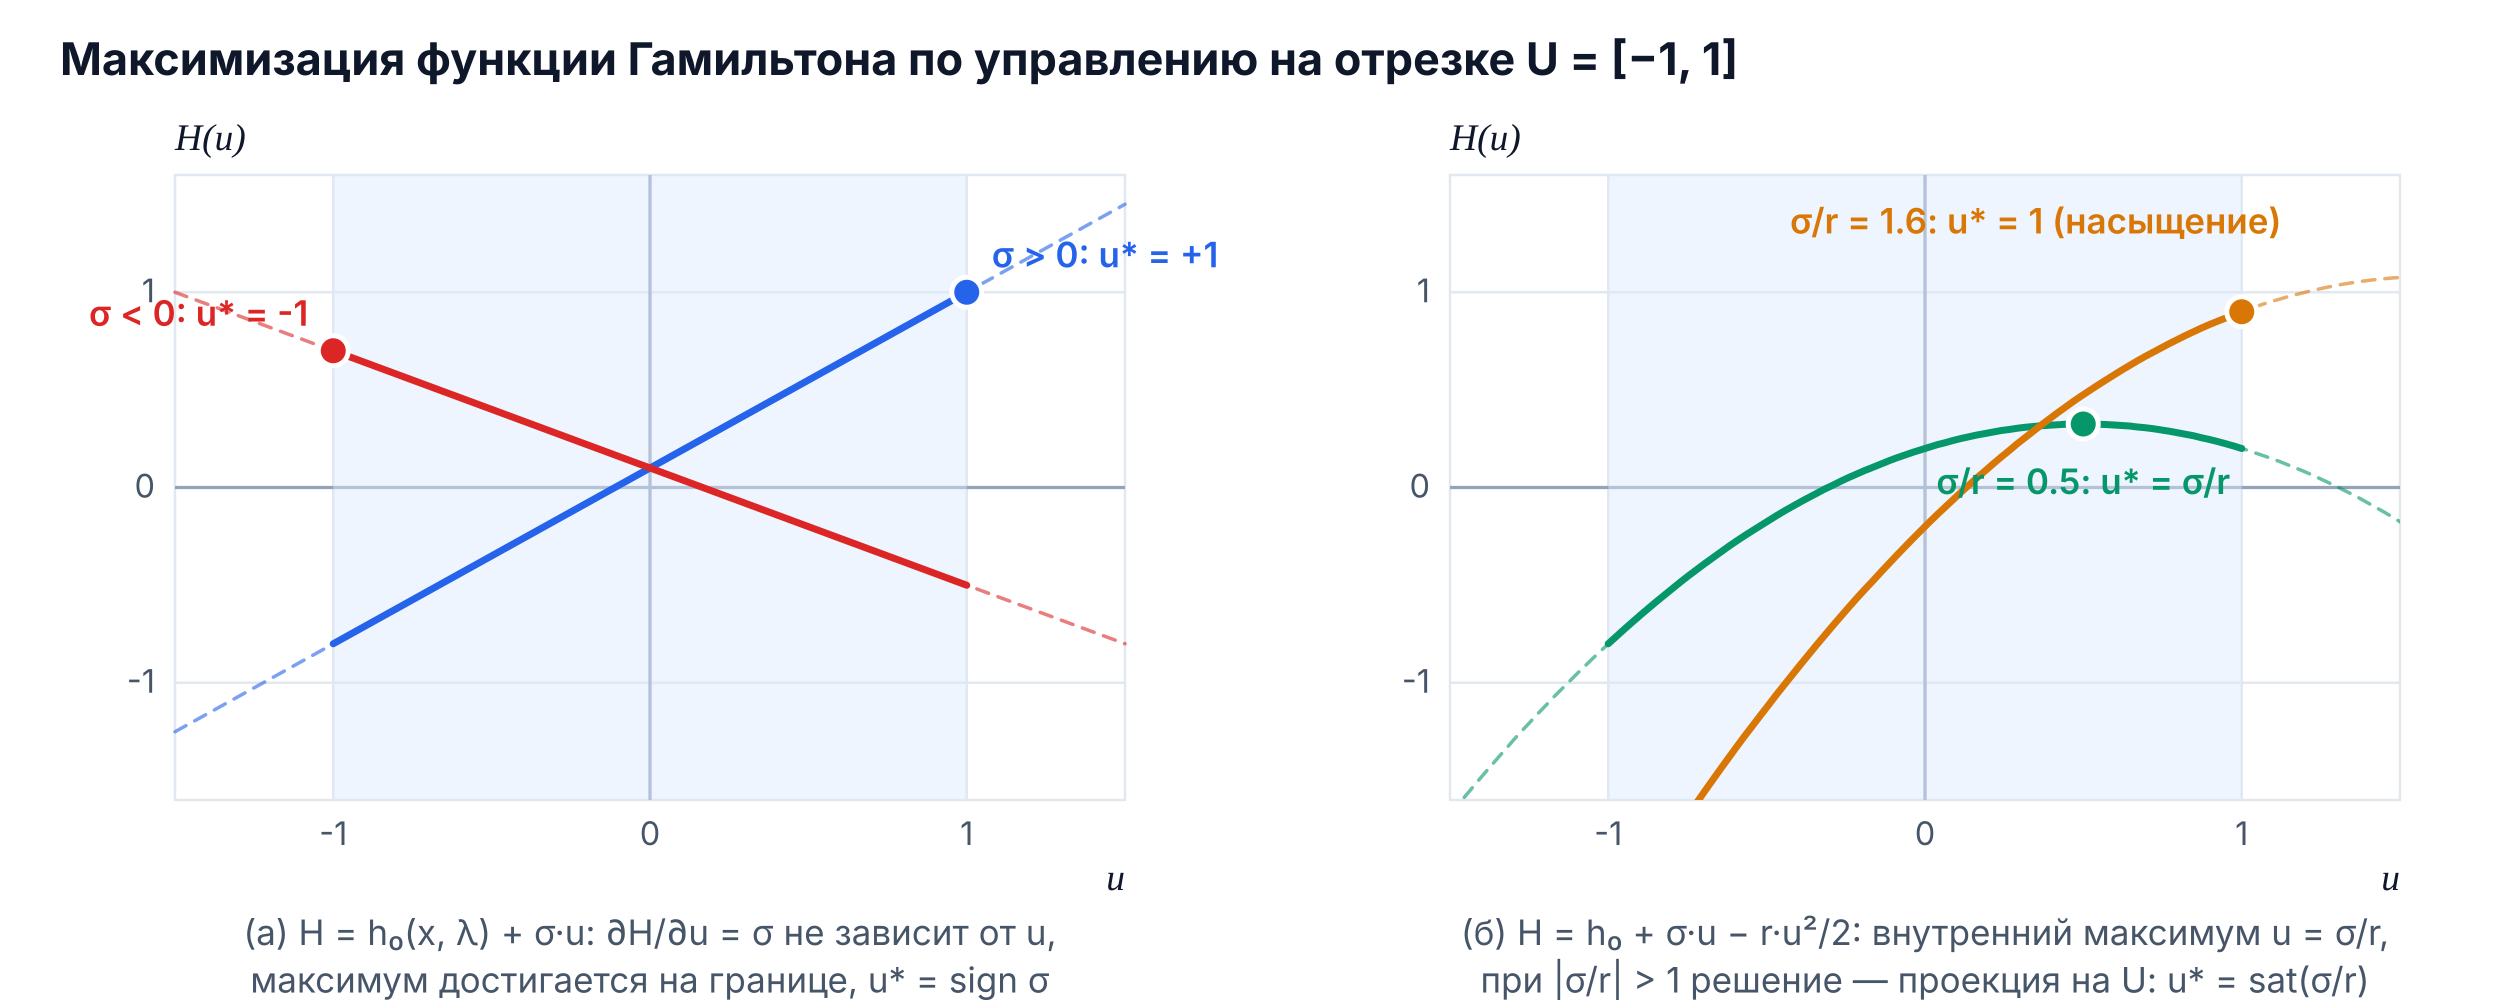
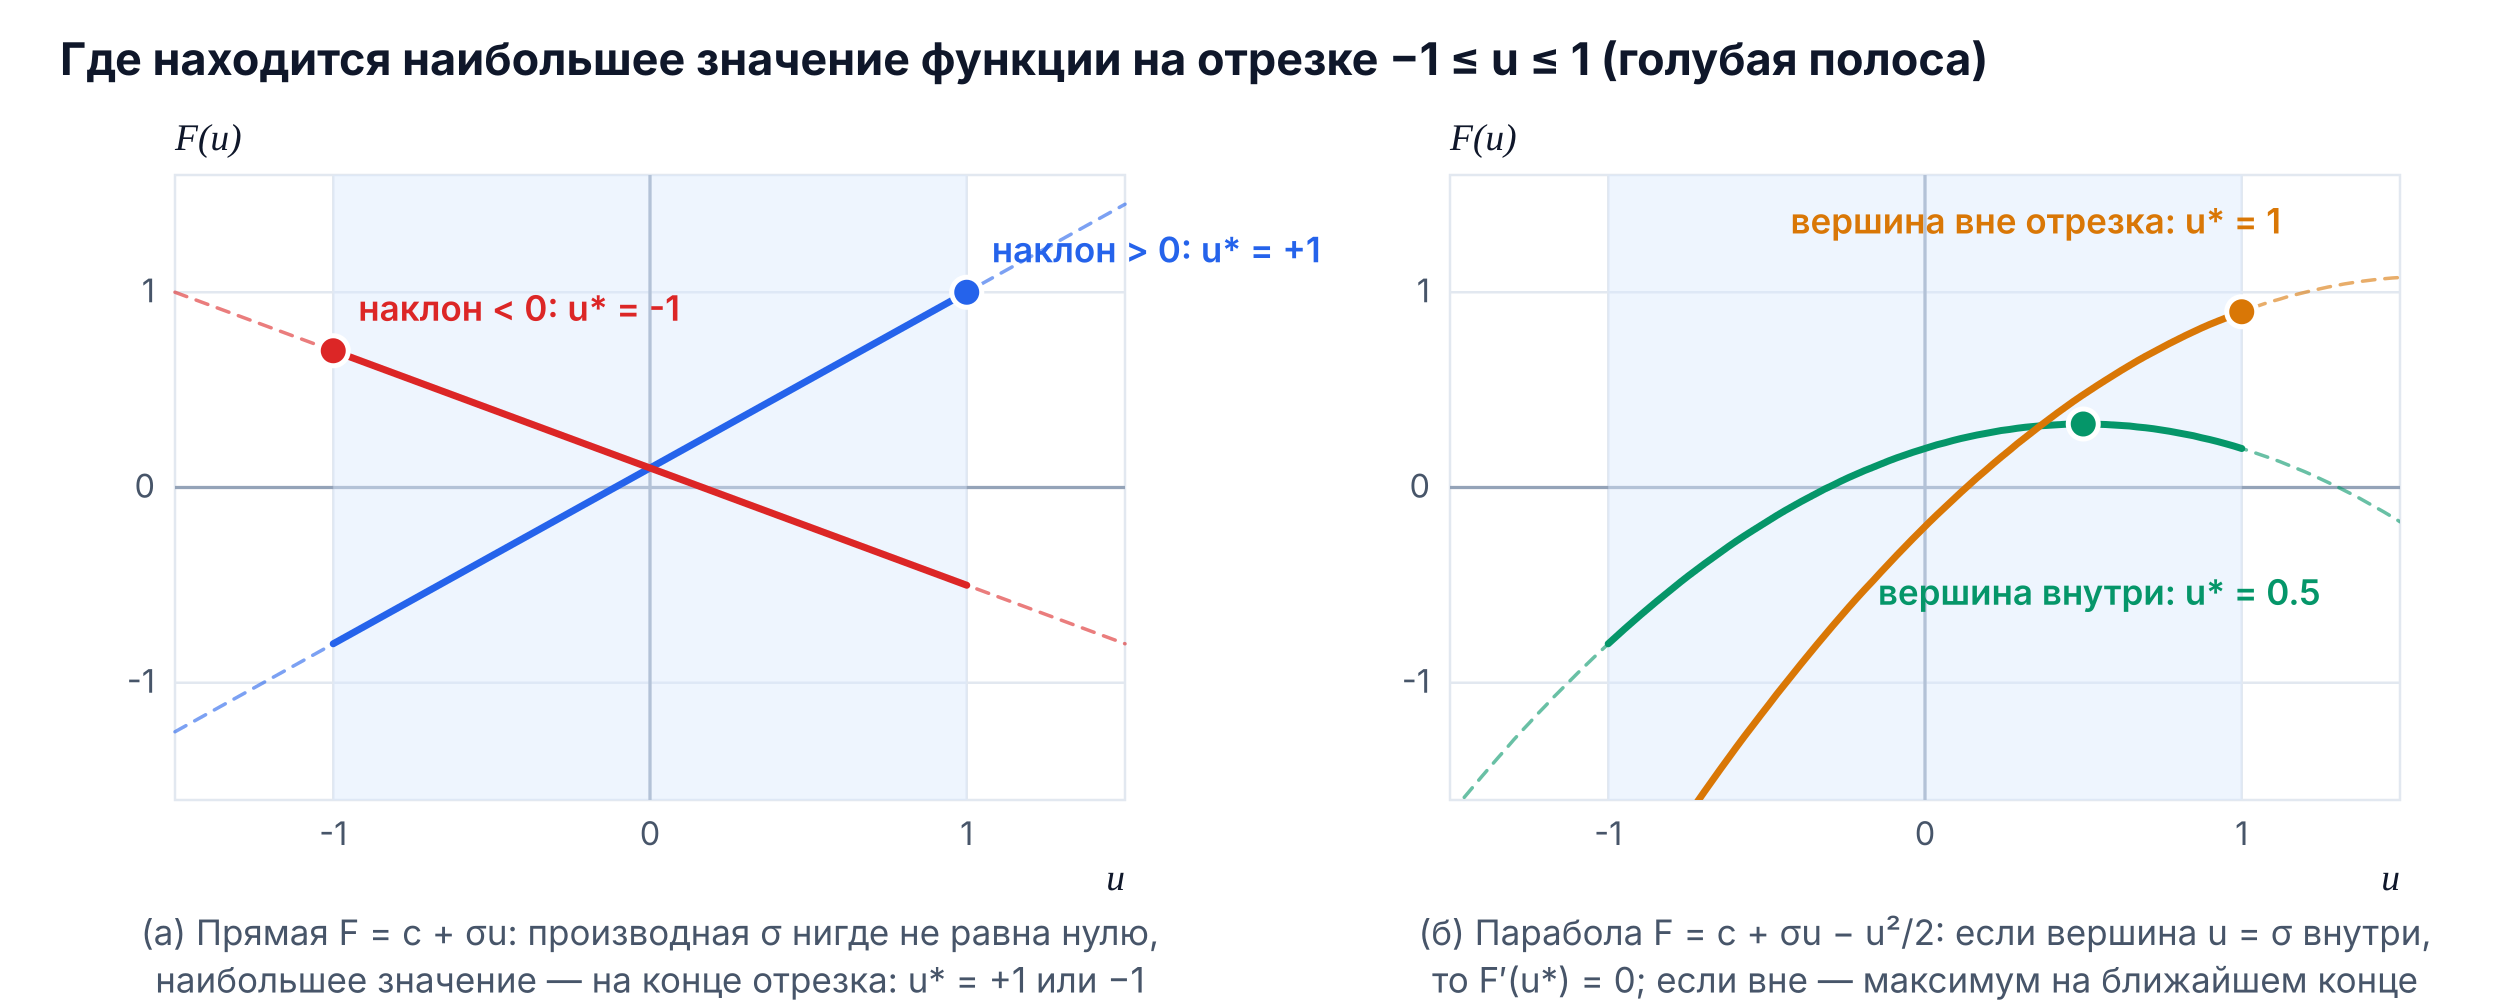
<svg xmlns="http://www.w3.org/2000/svg" viewBox="0 0 1000 400" width="1000" height="400" font-family="Inter, 'Segoe UI', Roboto, Arial, sans-serif">
  <rect width="1000" height="400" fill="#ffffff" />
  <defs>
    <marker id="arr" viewBox="0 0 10 10" refX="9" refY="5" markerWidth="7" markerHeight="7" orient="auto-start-reverse">
      <path d="M0,0 L10,5 L0,10 z" fill="#475569" />
    </marker>
    <marker id="arrB" viewBox="0 0 10 10" refX="9" refY="5" markerWidth="7" markerHeight="7" orient="auto-start-reverse">
      <path d="M0,0 L10,5 L0,10 z" fill="#2563eb" />
    </marker>
    <marker id="arrR" viewBox="0 0 10 10" refX="9" refY="5" markerWidth="7" markerHeight="7" orient="auto-start-reverse">
      <path d="M0,0 L10,5 L0,10 z" fill="#dc2626" />
    </marker>
    <marker id="arrG" viewBox="0 0 10 10" refX="9" refY="5" markerWidth="7" markerHeight="7" orient="auto-start-reverse">
      <path d="M0,0 L10,5 L0,10 z" fill="#059669" />
    </marker>
    <marker id="arrP" viewBox="0 0 10 10" refX="9" refY="5" markerWidth="7" markerHeight="7" orient="auto-start-reverse">
      <path d="M0,0 L10,5 L0,10 z" fill="#7c3aed" />
    </marker>
    <marker id="arrA" viewBox="0 0 10 10" refX="9" refY="5" markerWidth="7" markerHeight="7" orient="auto-start-reverse">
      <path d="M0,0 L10,5 L0,10 z" fill="#d97706" />
    </marker>
  </defs>
-   <text x="24.0" y="30.0" font-size="18" fill="#0f172a" text-anchor="start" font-weight="700">Максимизация функции Гамильтона по управлению на отрезке U = [−1, 1]</text>
+   <text x="24.0" y="30.0" font-size="18" fill="#0f172a" text-anchor="start" font-weight="700">Где находится наибольшее значение функции на отрезке −1 ≤ u ≤ 1 (голубая полоса)</text>
  <rect x="70.0" y="70.0" width="380.0" height="250.0" rx="0" fill="#ffffff" stroke="#e2e8f0" stroke-width="1" />
  <line x1="133.3" y1="70.0" x2="133.3" y2="320.0" stroke="#e2e8f0" stroke-width="1" />
  <text x="133.3" y="338.0" font-size="13" fill="#475569" text-anchor="middle" font-weight="400">-1</text>
  <line x1="260.0" y1="70.0" x2="260.0" y2="320.0" stroke="#e2e8f0" stroke-width="1" />
  <text x="260.0" y="338.0" font-size="13" fill="#475569" text-anchor="middle" font-weight="400">0</text>
  <line x1="386.7" y1="70.0" x2="386.7" y2="320.0" stroke="#e2e8f0" stroke-width="1" />
  <text x="386.7" y="338.0" font-size="13" fill="#475569" text-anchor="middle" font-weight="400">1</text>
  <line x1="70.0" y1="273.1" x2="450.0" y2="273.1" stroke="#e2e8f0" stroke-width="1" />
  <text x="62.0" y="277.1" font-size="13" fill="#475569" text-anchor="end" font-weight="400">-1</text>
  <line x1="70.0" y1="195.0" x2="450.0" y2="195.0" stroke="#e2e8f0" stroke-width="1" />
  <text x="62.0" y="199.0" font-size="13" fill="#475569" text-anchor="end" font-weight="400">0</text>
  <line x1="70.0" y1="116.9" x2="450.0" y2="116.9" stroke="#e2e8f0" stroke-width="1" />
  <text x="62.0" y="120.9" font-size="13" fill="#475569" text-anchor="end" font-weight="400">1</text>
  <line x1="70.0" y1="195.0" x2="450.0" y2="195.0" stroke="#94a3b8" stroke-width="1.3" />
  <line x1="260.0" y1="70.0" x2="260.0" y2="320.0" stroke="#94a3b8" stroke-width="1.3" />
  <text x="450.0" y="356.0" font-size="15" fill="#0f172a" text-anchor="end" font-weight="400" font-style="italic" font-family="'Times New Roman', 'STIX Two Text', serif">u</text>
-   <text x="70.0" y="60.0" font-size="15" fill="#0f172a" text-anchor="start" font-weight="400" font-style="italic" font-family="'Times New Roman', 'STIX Two Text', serif">H(u)</text>
+   <text x="70.0" y="60.0" font-size="15" fill="#0f172a" text-anchor="start" font-weight="400" font-style="italic" font-family="'Times New Roman', 'STIX Two Text', serif">F(u)</text>
  <polygon points="133.3,320.0 386.7,320.0 386.7,70.0 133.3,70.0" fill="#dbeafe" fill-opacity="0.45" stroke="none" />
  <polyline points="70.0,292.7 450.0,81.7" fill="none" stroke="#2563eb" stroke-width="1.4" stroke-linejoin="round" stroke-linecap="round" opacity="0.6" stroke-dasharray="5 4" />
  <polyline points="133.3,257.5 386.7,116.9" fill="none" stroke="#2563eb" stroke-width="2.8" stroke-linejoin="round" stroke-linecap="round" opacity="1.0" />
  <circle cx="386.7" cy="116.9" r="6" fill="#2563eb" stroke="#fff" stroke-width="2" />
-   <text x="396.7" y="106.9" font-size="14" fill="#2563eb" text-anchor="start" font-weight="600">σ &gt; 0:  u* = +1</text>
+   <text x="396.7" y="104.9" font-size="14" fill="#2563eb" text-anchor="start" font-weight="600">наклон &gt; 0:  u* = +1</text>
  <polyline points="70.0,116.9 450.0,257.5" fill="none" stroke="#dc2626" stroke-width="1.4" stroke-linejoin="round" stroke-linecap="round" opacity="0.6" stroke-dasharray="5 4" />
  <polyline points="133.3,140.3 386.7,234.1" fill="none" stroke="#dc2626" stroke-width="2.8" stroke-linejoin="round" stroke-linecap="round" opacity="1.0" />
  <circle cx="133.3" cy="140.3" r="6" fill="#dc2626" stroke="#fff" stroke-width="2" />
-   <text x="123.3" y="130.3" font-size="14" fill="#dc2626" text-anchor="end" font-weight="600">σ &lt; 0:  u* = -1</text>
-   <text x="260.0" y="378.0" font-size="14" fill="#475569" text-anchor="middle" font-weight="400">(а) H = h₀(x, λ) + σ·u: ∂H/∂u = σ не зависит от u,</text>
-   <text x="260.0" y="397.0" font-size="14" fill="#475569" text-anchor="middle" font-weight="400">максимум достигается на границе, u* = sign σ</text>
+   <text x="143.3" y="128.3" font-size="14" fill="#dc2626" text-anchor="start" font-weight="600">наклон &lt; 0:  u* = -1</text>
+   <text x="260.0" y="378.0" font-size="14" fill="#475569" text-anchor="middle" font-weight="400">(а) Прямая F = c + σu: производная σ нигде не равна нулю,</text>
+   <text x="260.0" y="397.0" font-size="14" fill="#475569" text-anchor="middle" font-weight="400">наибольшее значение — на конце отрезка: u* = +1 или −1</text>
  <rect x="580.0" y="70.0" width="380.0" height="250.0" rx="0" fill="#ffffff" stroke="#e2e8f0" stroke-width="1" />
  <line x1="643.3" y1="70.0" x2="643.3" y2="320.0" stroke="#e2e8f0" stroke-width="1" />
  <text x="643.3" y="338.0" font-size="13" fill="#475569" text-anchor="middle" font-weight="400">-1</text>
  <line x1="770.0" y1="70.0" x2="770.0" y2="320.0" stroke="#e2e8f0" stroke-width="1" />
  <text x="770.0" y="338.0" font-size="13" fill="#475569" text-anchor="middle" font-weight="400">0</text>
  <line x1="896.7" y1="70.0" x2="896.7" y2="320.0" stroke="#e2e8f0" stroke-width="1" />
  <text x="896.7" y="338.0" font-size="13" fill="#475569" text-anchor="middle" font-weight="400">1</text>
  <line x1="580.0" y1="273.1" x2="960.0" y2="273.1" stroke="#e2e8f0" stroke-width="1" />
  <text x="572.0" y="277.1" font-size="13" fill="#475569" text-anchor="end" font-weight="400">-1</text>
  <line x1="580.0" y1="195.0" x2="960.0" y2="195.0" stroke="#e2e8f0" stroke-width="1" />
  <text x="572.0" y="199.0" font-size="13" fill="#475569" text-anchor="end" font-weight="400">0</text>
  <line x1="580.0" y1="116.9" x2="960.0" y2="116.9" stroke="#e2e8f0" stroke-width="1" />
  <text x="572.0" y="120.9" font-size="13" fill="#475569" text-anchor="end" font-weight="400">1</text>
  <line x1="580.0" y1="195.0" x2="960.0" y2="195.0" stroke="#94a3b8" stroke-width="1.3" />
  <line x1="770.0" y1="70.0" x2="770.0" y2="320.0" stroke="#94a3b8" stroke-width="1.3" />
  <text x="960.0" y="356.0" font-size="15" fill="#0f172a" text-anchor="end" font-weight="400" font-style="italic" font-family="'Times New Roman', 'STIX Two Text', serif">u</text>
-   <text x="580.0" y="60.0" font-size="15" fill="#0f172a" text-anchor="start" font-weight="400" font-style="italic" font-family="'Times New Roman', 'STIX Two Text', serif">H(u)</text>
+   <text x="580.0" y="60.0" font-size="15" fill="#0f172a" text-anchor="start" font-weight="400" font-style="italic" font-family="'Times New Roman', 'STIX Two Text', serif">F(u)</text>
  <polygon points="643.3,320.0 896.7,320.0 896.7,70.0 643.3,70.0" fill="#dbeafe" fill-opacity="0.45" stroke="none" />
  <clipPath id="clipH">
    <rect x="580" y="70" width="380" height="250" />
  </clipPath>
  <g clip-path="url(#clipH)">
    <polyline points="580.0,325.9 583.2,321.9 586.4,318.1 589.6,314.3 592.8,310.5 596.0,306.8 599.2,303.1 602.4,299.5 605.5,295.9 608.7,292.4 611.9,289.0 615.1,285.5 618.3,282.2 621.5,278.8 624.7,275.6 627.9,272.4 631.1,269.2 634.3,266.1 637.5,263.0 640.7,260.0 643.9,257.0 647.1,254.1 650.3,251.2 653.4,248.4 656.6,245.6 659.8,242.9 663.0,240.2 666.2,237.6 669.4,235.0 672.6,232.5 675.8,230.0 679.0,227.6 682.2,225.2 685.4,222.9 688.6,220.6 691.8,218.4 695.0,216.2 698.2,214.1 701.3,212.0 704.5,210.0 707.7,208.0 710.9,206.1 714.1,204.2 717.3,202.4 720.5,200.6 723.7,198.9 726.9,197.2 730.1,195.6 733.3,194.0 736.5,192.5 739.7,191.0 742.9,189.5 746.1,188.2 749.2,186.8 752.4,185.5 755.6,184.3 758.8,183.1 762.0,182.0 765.2,180.9 768.4,179.9 771.6,178.9 774.8,178.0 778.0,177.1 781.2,176.2 784.4,175.4 787.6,174.7 790.8,174.0 793.9,173.4 797.1,172.8 800.3,172.3 803.5,171.8 806.7,171.3 809.9,170.9 813.1,170.6 816.3,170.3 819.5,170.1 822.7,169.9 825.9,169.7 829.1,169.7 832.3,169.6 835.5,169.6 838.7,169.7 841.8,169.8 845.0,169.9 848.2,170.2 851.4,170.4 854.6,170.7 857.8,171.1 861.0,171.5 864.2,171.9 867.4,172.4 870.6,173.0 873.8,173.6 877.0,174.2 880.2,174.9 883.4,175.7 886.6,176.5 889.7,177.4 892.9,178.3 896.1,179.2 899.3,180.2 902.5,181.3 905.7,182.4 908.9,183.5 912.1,184.7 915.3,186.0 918.5,187.3 921.7,188.6 924.9,190.0 928.1,191.5 931.3,193.0 934.5,194.5 937.6,196.1 940.8,197.7 944.0,199.4 947.2,201.2 950.4,203.0 953.6,204.8 956.8,206.7 960.0,208.7" fill="none" stroke="#059669" stroke-width="1.4" stroke-linejoin="round" stroke-linecap="round" opacity="0.6" stroke-dasharray="5 4" />
    <polyline points="643.3,257.5 646.5,254.6 649.7,251.7 653.0,248.8 656.2,246.0 659.4,243.3 662.6,240.6 665.8,238.0 669.0,235.4 672.2,232.8 675.4,230.3 678.6,227.9 681.8,225.5 685.0,223.2 688.2,220.9 691.4,218.6 694.6,216.4 697.8,214.3 701.1,212.2 704.3,210.2 707.5,208.2 710.7,206.2 713.9,204.3 717.1,202.5 720.3,200.7 723.5,199.0 726.7,197.3 729.9,195.6 733.1,194.1 736.3,192.5 739.5,191.0 742.7,189.6 745.9,188.2 749.2,186.9 752.4,185.6 755.6,184.3 758.8,183.1 762.0,182.0 765.2,180.9 768.4,179.9 771.6,178.9 774.8,177.9 778.0,177.1 781.2,176.2 784.4,175.4 787.6,174.7 790.8,174.0 794.1,173.4 797.3,172.8 800.5,172.2 803.7,171.8 806.9,171.3 810.1,170.9 813.3,170.6 816.5,170.3 819.7,170.1 822.9,169.9 826.1,169.7 829.3,169.6 832.5,169.6 835.7,169.6 838.9,169.7 842.2,169.8 845.4,170.0 848.6,170.2 851.8,170.4 855.0,170.8 858.2,171.1 861.4,171.5 864.6,172.0 867.8,172.5 871.0,173.1 874.2,173.7 877.4,174.3 880.6,175.1 883.8,175.8 887.0,176.6 890.3,177.5 893.5,178.4 896.7,179.4" fill="none" stroke="#059669" stroke-width="2.8" stroke-linejoin="round" stroke-linecap="round" opacity="1.0" />
    <circle cx="833.3" cy="169.6" r="4" fill="#fff" stroke="#059669" stroke-width="2" />
    <circle cx="833.3" cy="169.6" r="6" fill="#059669" stroke="#fff" stroke-width="2" />
    <polyline points="580.0,486.0 583.2,479.9 586.4,473.9 589.6,467.9 592.8,462.0 596.0,456.1 599.2,450.3 602.4,444.5 605.5,438.8 608.7,433.1 611.9,427.4 615.1,421.9 618.3,416.3 621.5,410.8 624.7,405.4 627.9,400.0 631.1,394.7 634.3,389.4 637.5,384.2 640.7,379.0 643.9,373.8 647.1,368.7 650.3,363.7 653.4,358.7 656.6,353.8 659.8,348.9 663.0,344.1 666.2,339.3 669.4,334.5 672.6,329.8 675.8,325.2 679.0,320.6 682.2,316.1 685.4,311.6 688.6,307.1 691.8,302.7 695.0,298.4 698.2,294.1 701.3,289.9 704.5,285.7 707.7,281.5 710.9,277.4 714.1,273.4 717.3,269.4 720.5,265.4 723.7,261.5 726.9,257.7 730.1,253.9 733.3,250.1 736.5,246.5 739.7,242.8 742.9,239.2 746.1,235.7 749.2,232.2 752.4,228.7 755.6,225.3 758.8,222.0 762.0,218.7 765.2,215.4 768.4,212.2 771.6,209.1 774.8,206.0 778.0,202.9 781.2,199.9 784.4,196.9 787.6,194.0 790.8,191.2 793.9,188.4 797.1,185.6 800.3,182.9 803.5,180.3 806.7,177.7 809.9,175.1 813.1,172.6 816.3,170.2 819.5,167.7 822.7,165.4 825.9,163.1 829.1,160.8 832.3,158.6 835.5,156.5 838.7,154.3 841.8,152.3 845.0,150.3 848.2,148.3 851.4,146.4 854.6,144.6 857.8,142.7 861.0,141.0 864.2,139.3 867.4,137.6 870.6,136.0 873.8,134.4 877.0,132.9 880.2,131.5 883.4,130.0 886.6,128.7 889.7,127.4 892.9,126.1 896.1,124.9 899.3,123.7 902.5,122.6 905.7,121.5 908.9,120.5 912.1,119.6 915.3,118.6 918.5,117.8 921.7,117.0 924.9,116.2 928.1,115.5 931.3,114.8 934.5,114.2 937.6,113.6 940.8,113.1 944.0,112.6 947.2,112.2 950.4,111.8 953.6,111.5 956.8,111.2 960.0,111.0" fill="none" stroke="#d97706" stroke-width="1.4" stroke-linejoin="round" stroke-linecap="round" opacity="0.6" stroke-dasharray="5 4" />
    <polyline points="643.3,374.7 646.5,369.6 649.7,364.5 653.0,359.5 656.2,354.5 659.4,349.6 662.6,344.7 665.8,339.9 669.0,335.2 672.2,330.4 675.4,325.8 678.6,321.2 681.8,316.6 685.0,312.1 688.2,307.6 691.4,303.2 694.6,298.8 697.8,294.5 701.1,290.2 704.3,286.0 707.5,281.9 710.7,277.7 713.9,273.7 717.1,269.7 720.3,265.7 723.5,261.8 726.7,257.9 729.9,254.1 733.1,250.3 736.3,246.6 739.5,242.9 742.7,239.3 745.9,235.8 749.2,232.3 752.4,228.8 755.6,225.4 758.8,222.0 762.0,218.7 765.2,215.4 768.4,212.2 771.6,209.0 774.8,205.9 778.0,202.9 781.2,199.9 784.4,196.9 787.6,194.0 790.8,191.1 794.1,188.3 797.3,185.5 800.5,182.8 803.7,180.2 806.9,177.5 810.1,175.0 813.3,172.5 816.5,170.0 819.7,167.6 822.9,165.2 826.1,162.9 829.3,160.6 832.5,158.4 835.7,156.3 838.9,154.2 842.2,152.1 845.4,150.1 848.6,148.1 851.8,146.2 855.0,144.3 858.2,142.5 861.4,140.8 864.6,139.1 867.8,137.4 871.0,135.8 874.2,134.2 877.4,132.7 880.6,131.2 883.8,129.8 887.0,128.5 890.3,127.2 893.5,125.9 896.7,124.7" fill="none" stroke="#d97706" stroke-width="2.8" stroke-linejoin="round" stroke-linecap="round" opacity="1.0" />
    <circle cx="896.7" cy="124.7" r="6" fill="#d97706" stroke="#fff" stroke-width="2" />
  </g>
-   <text x="833.3" y="197.6" font-size="14" fill="#059669" text-anchor="middle" font-weight="600">σ/r = 0.5: u* = σ/r</text>
-   <text x="814.3" y="93.4" font-size="14" fill="#d97706" text-anchor="middle" font-weight="600">σ/r = 1.6: u* = 1 (насыщение)</text>
-   <text x="770.0" y="378.0" font-size="14" fill="#475569" text-anchor="middle" font-weight="400">(б) H = h₀ + σ·u − r·u²/2: внутренний максимум u = σ/r,</text>
-   <text x="770.0" y="397.0" font-size="14" fill="#475569" text-anchor="middle" font-weight="400">при |σ/r| &gt; 1 решение — проекция на U: u* = sat(σ/r)</text>
+   <text x="839.7" y="241.9" font-size="14" fill="#059669" text-anchor="middle" font-weight="600">вершина внутри: u* = 0.5</text>
+   <text x="814.3" y="93.4" font-size="14" fill="#d97706" text-anchor="middle" font-weight="600">вершина вне отрезка: u* = 1</text>
+   <text x="770.0" y="378.0" font-size="14" fill="#475569" text-anchor="middle" font-weight="400">(б) Парабола F = c + σu − u²/2: если вершина u = σ внутри,</text>
+   <text x="770.0" y="397.0" font-size="14" fill="#475569" text-anchor="middle" font-weight="400">то F′(u*) = 0; если вне — максимум на ближайшем конце</text>
</svg>
